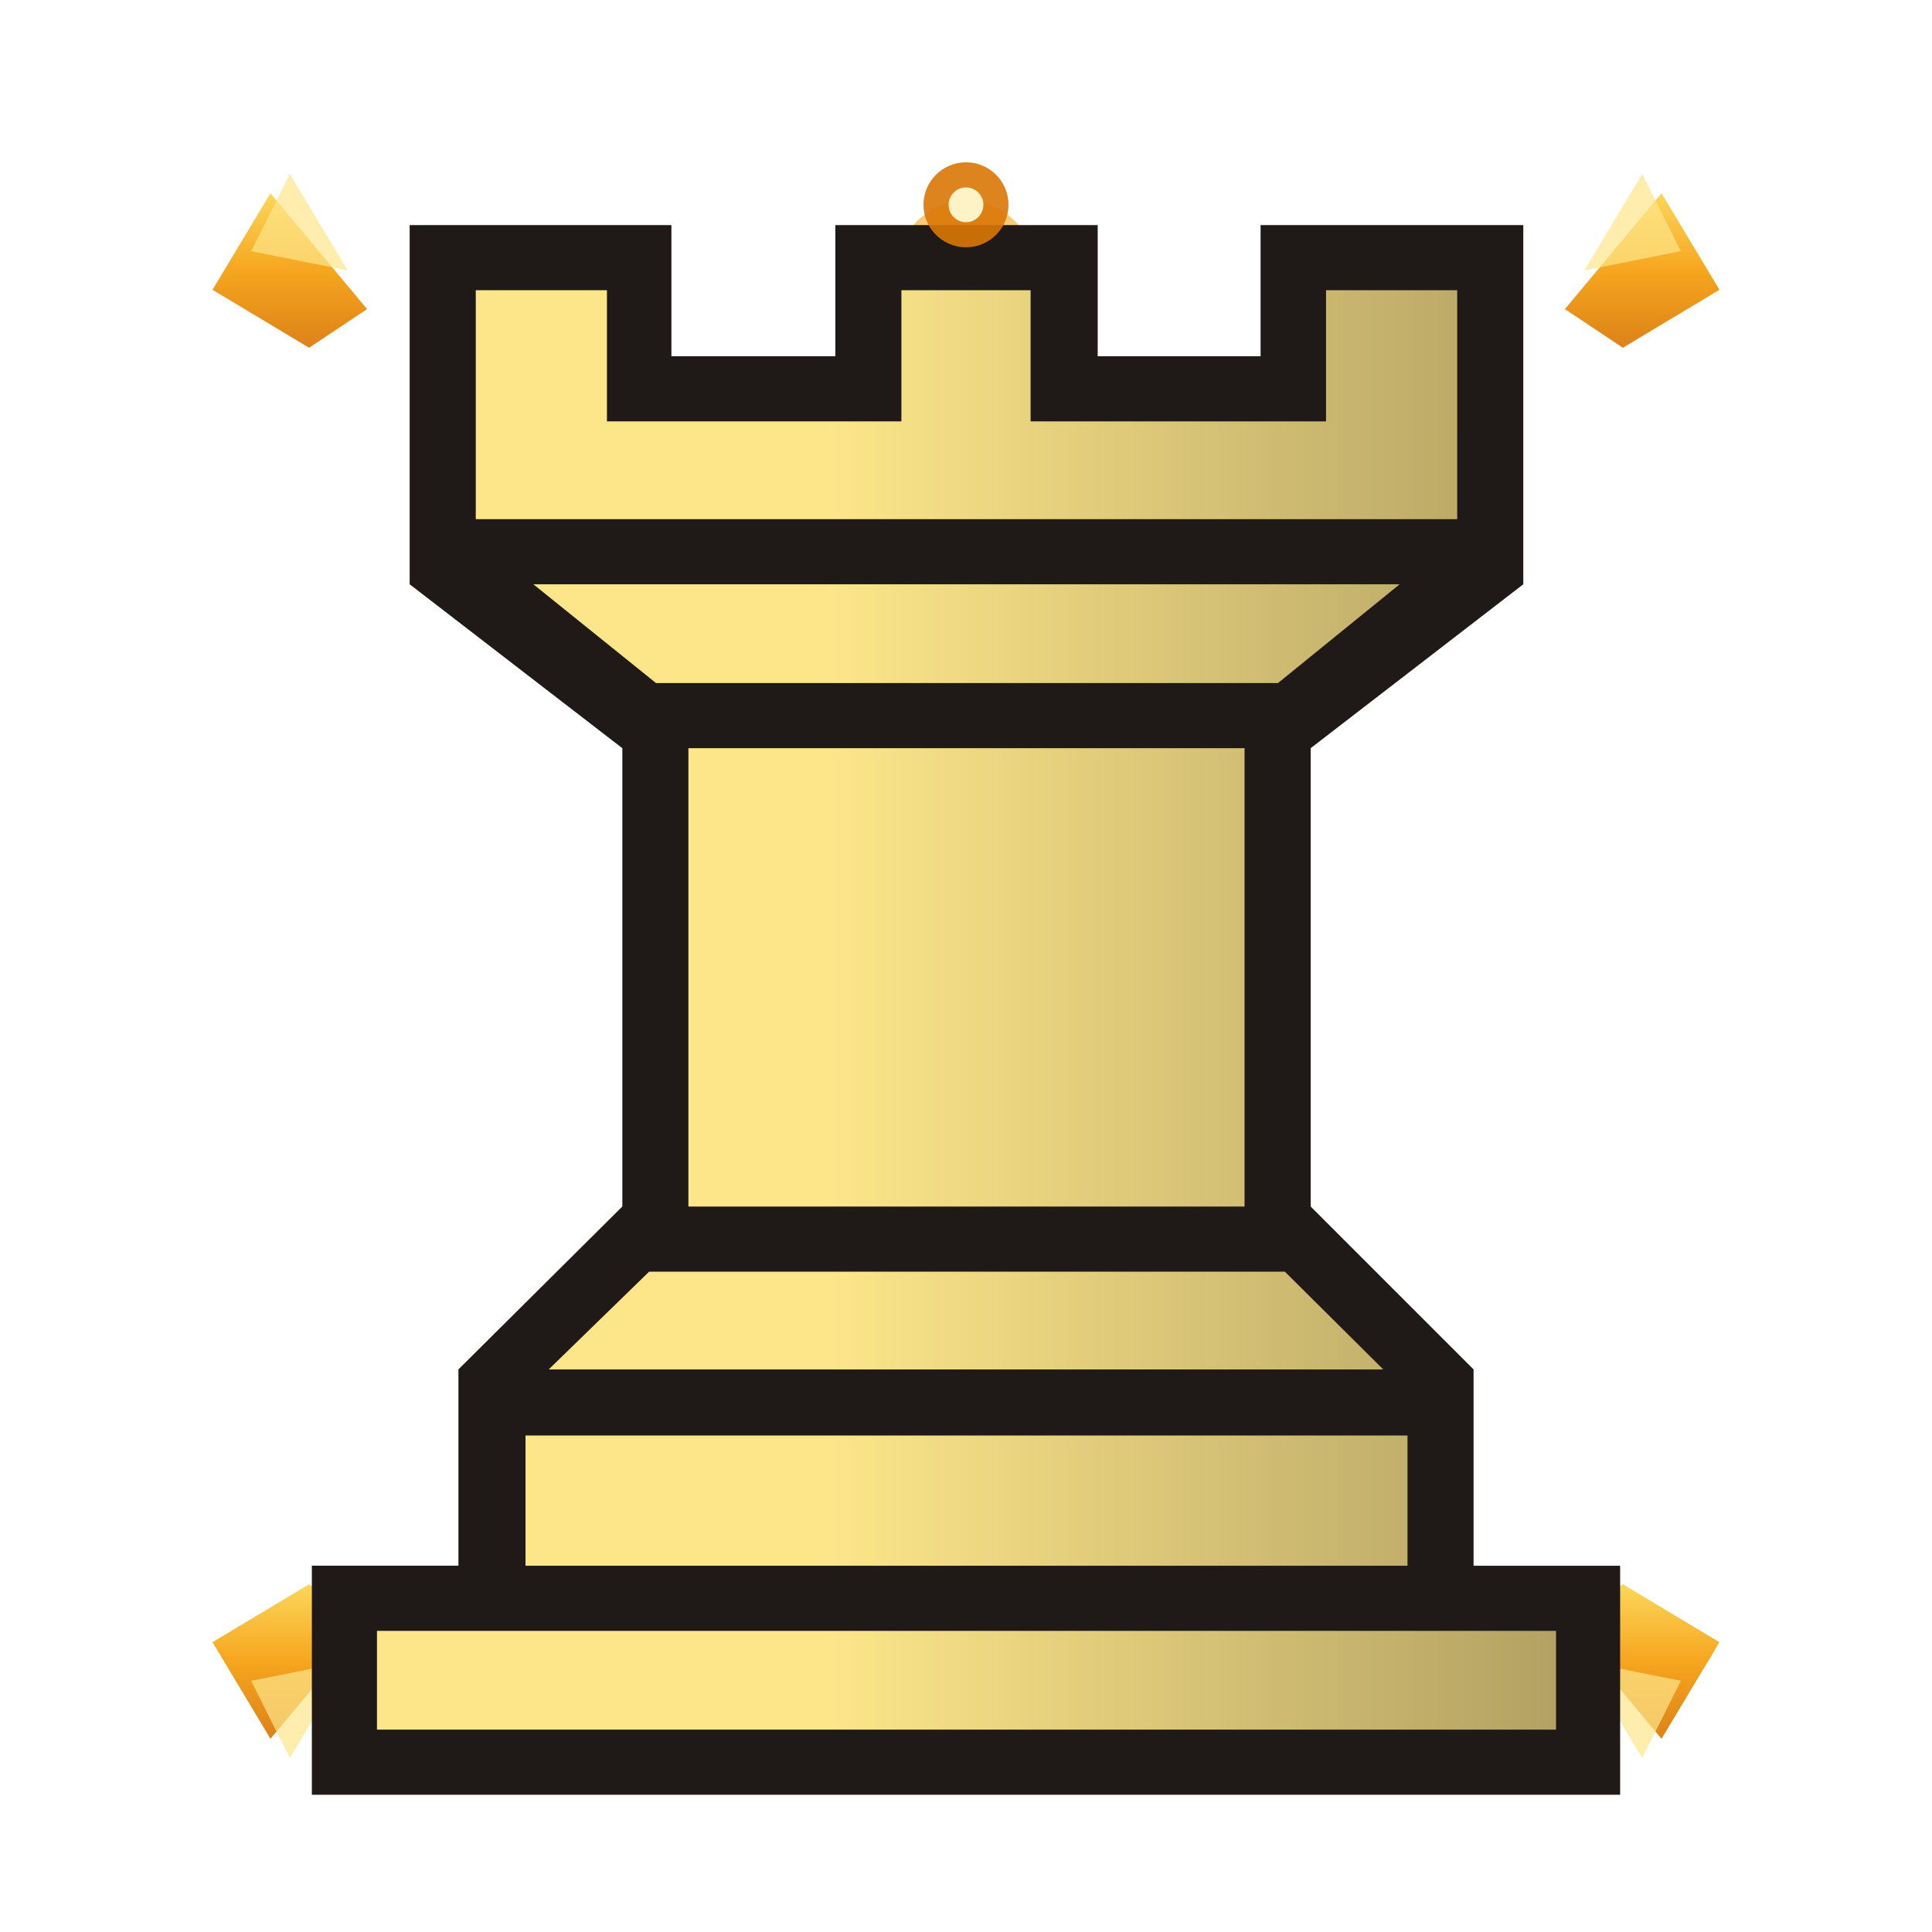
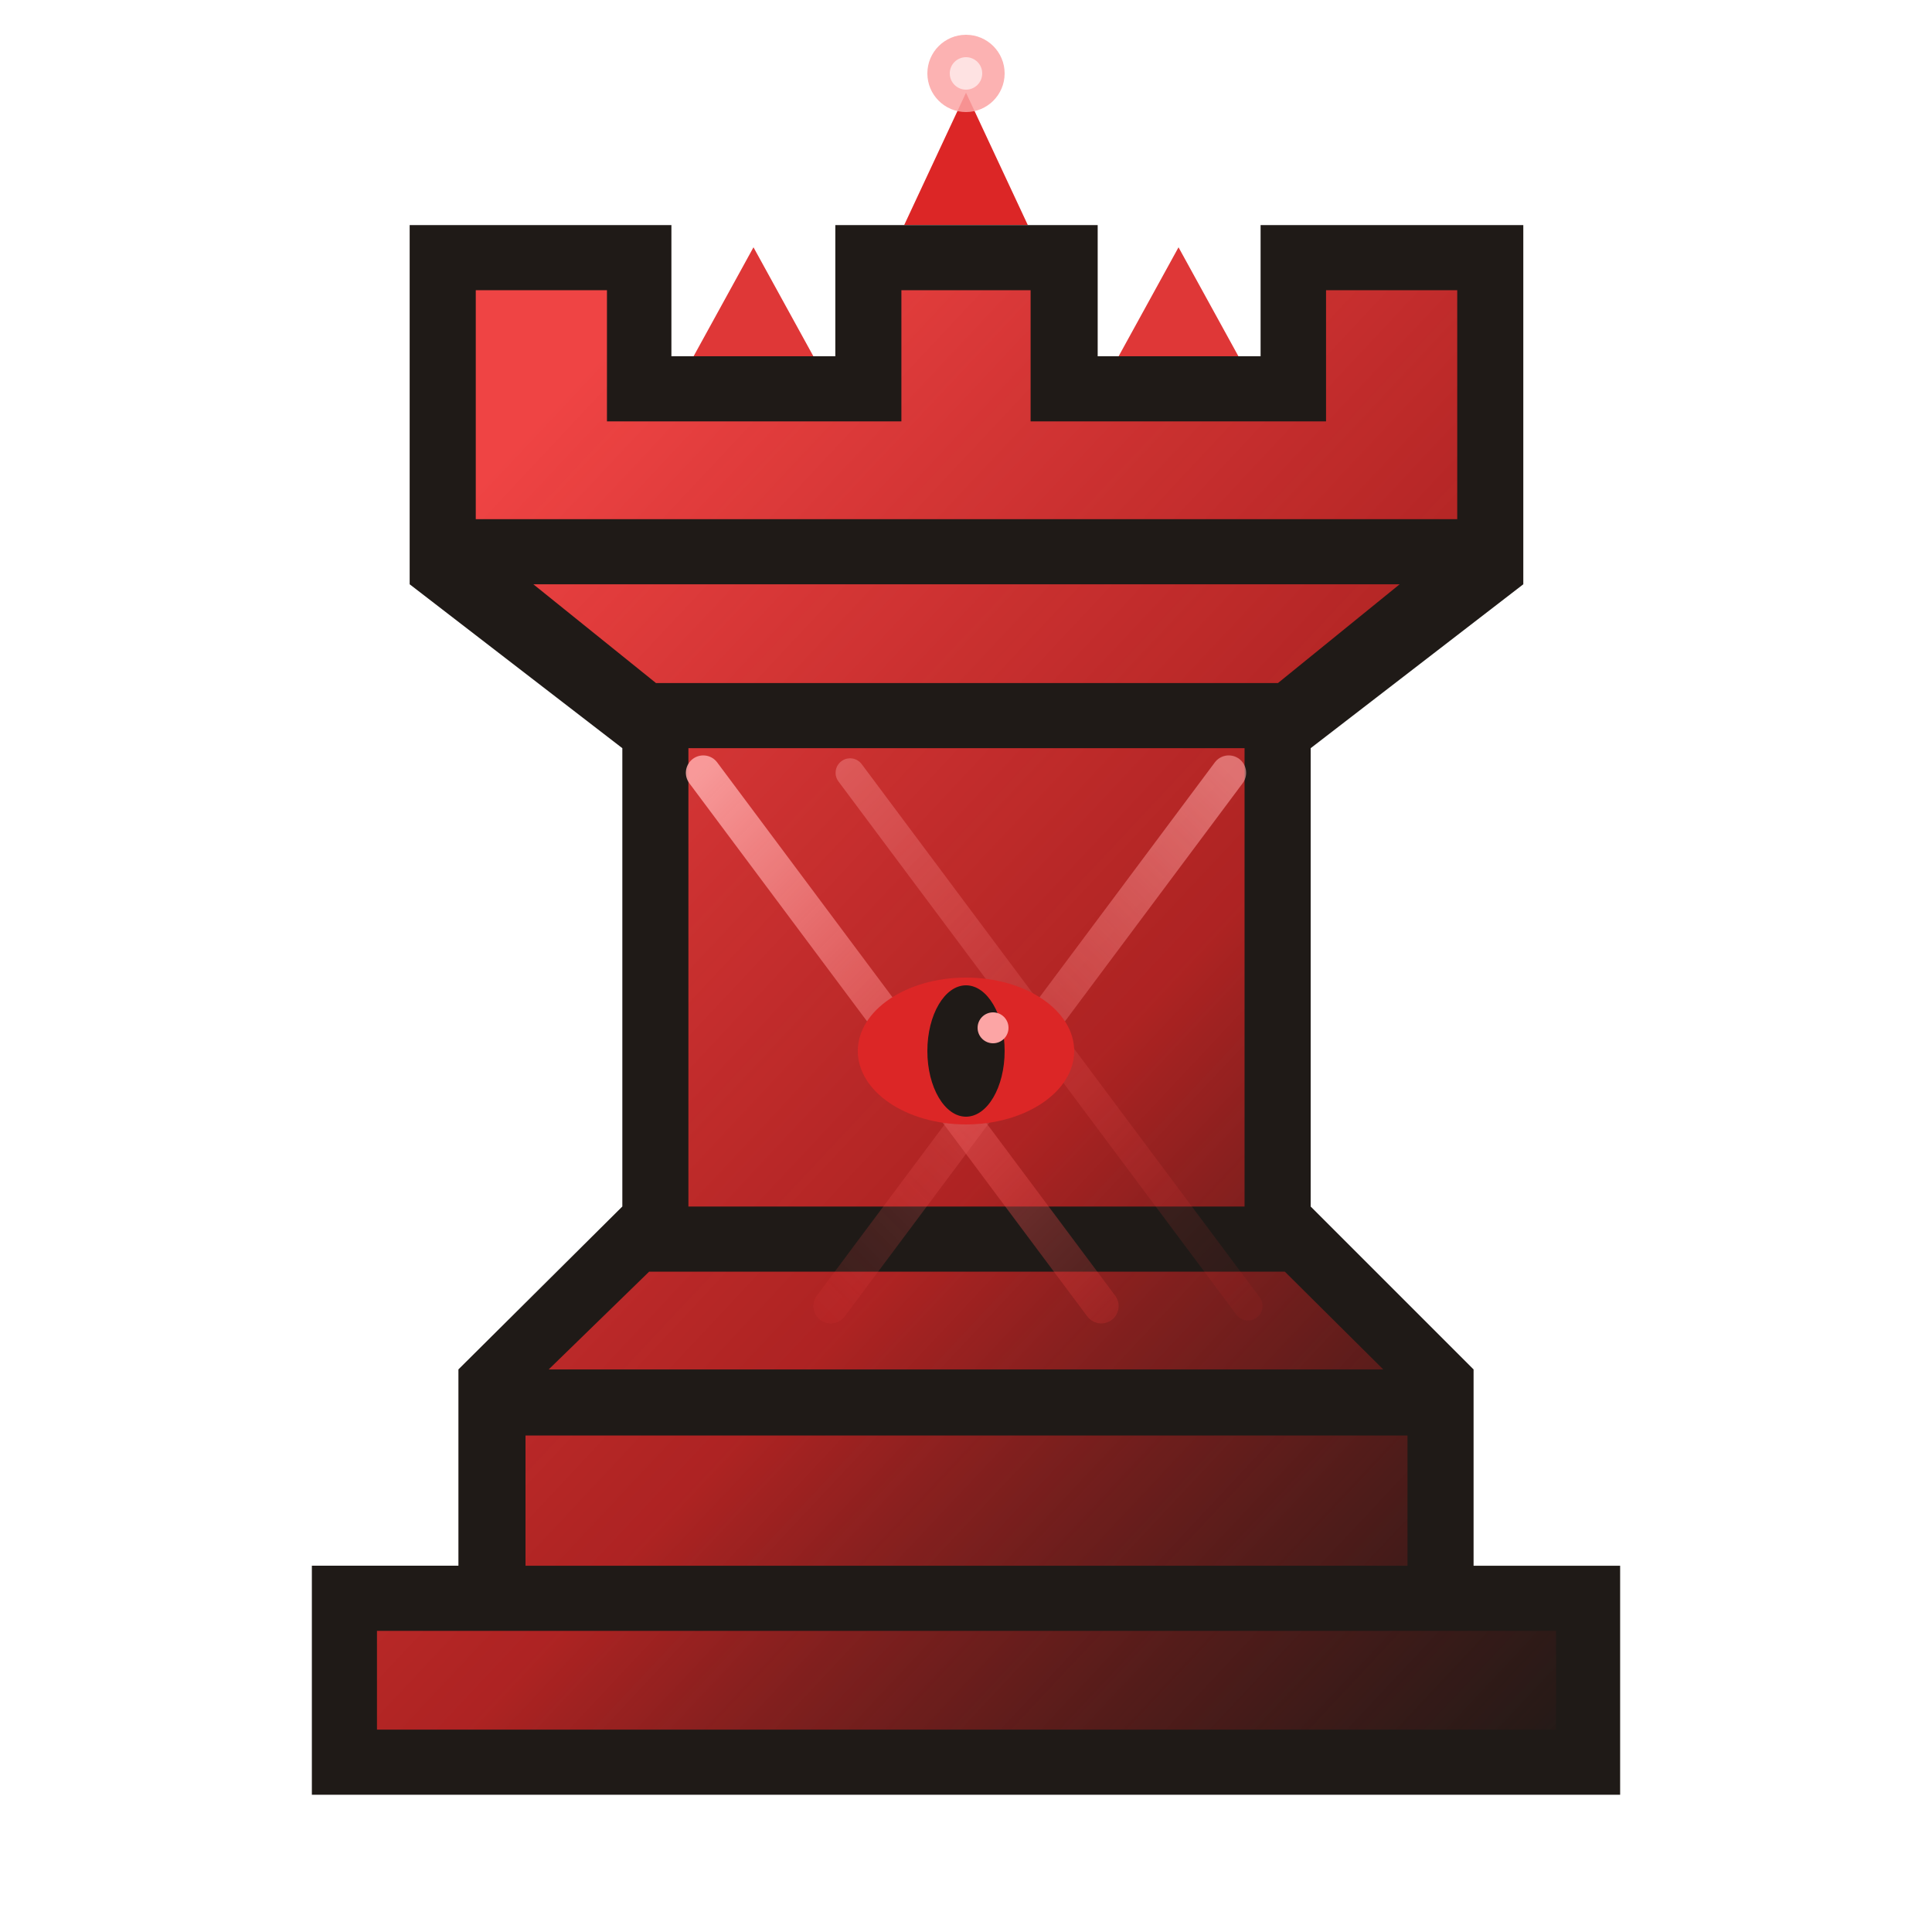
<svg xmlns="http://www.w3.org/2000/svg" viewBox="0 0 50 50" width="50mm" height="50mm" clip-rule="evenodd" fill-rule="evenodd" image-rendering="optimizeQuality" shape-rendering="geometricPrecision">
  <defs>
-     <linearGradient id="wDr-body" gradientUnits="userSpaceOnUse" x1="21.376" x2="77.641" y1="37.469" y2="37.469">
-       <stop offset="0" stop-color="#fde68a" />
-       <stop offset="1" stop-color="#fde68a" stop-opacity="0" />
+     <linearGradient id="wDr-fire" gradientUnits="userSpaceOnUse" x1="11" x2="43" y1="14" y2="44">
+       <stop offset="0" stop-color="#ef4444" />
+       <stop offset="0.5" stop-color="#dc2626" stop-opacity="0.75" />
+       <stop offset="1" stop-color="#991b1b" stop-opacity="0" />
    </linearGradient>
-     <linearGradient id="wDr-spark" x1="0.5" y1="0" x2="0.5" y2="1">
-       <stop offset="0" stop-color="#fcd34d" />
-       <stop offset="0.5" stop-color="#f59e0b" />
-       <stop offset="1" stop-color="#d97706" />
+     <linearGradient id="wDr-claw" gradientUnits="userSpaceOnUse" x1="18" y1="20" x2="32" y2="34">
+       <stop offset="0" stop-color="#fca5a5" stop-opacity="0.9" />
+       <stop offset="1" stop-color="#dc2626" stop-opacity="0.15" />
+     </linearGradient>
+     <linearGradient id="wDr-claw2" gradientUnits="userSpaceOnUse" x1="32" y1="20" x2="18" y2="34">
+       <stop offset="0" stop-color="#fca5a5" stop-opacity="0.85" />
+       <stop offset="1" stop-color="#dc2626" stop-opacity="0.1" />
    </linearGradient>
  </defs>
-   <path d="M9.5,8 L7,5 L5.5,7.5 L8,9 Z" fill="url(#wDr-spark)" opacity="0.92" />
-   <path d="M7.5,4.5 L9,7 L6.5,6.5 Z" fill="#fde68a" opacity="0.7" />
-   <path d="M40.5,8 L43,5 L44.5,7.5 L42,9 Z" fill="url(#wDr-spark)" opacity="0.92" />
-   <path d="M42.5,4.5 L41,7 L43.5,6.5 Z" fill="#fde68a" opacity="0.7" />
-   <path d="M9.5,42 L7,45 L5.5,42.5 L8,41 Z" fill="url(#wDr-spark)" opacity="0.92" />
-   <path d="M7.5,45.5 L9,43 L6.5,43.5 Z" fill="#fde68a" opacity="0.7" />
-   <path d="M40.5,42 L43,45 L44.5,42.5 L42,41 Z" fill="url(#wDr-spark)" opacity="0.92" />
-   <path d="M42.5,45.5 L41,43 L43.5,43.5 Z" fill="#fde68a" opacity="0.7" />
-   <circle cx="25" cy="7" r="1.8" fill="#f59e0b" opacity="0.55" />
-   <circle cx="25" cy="7" r="0.8" fill="#fef3c7" opacity="0.7" />
+   <path d="M23.4,5.825 L25,2.4 L26.6,5.825 Z" fill="#dc2626" />
+   <circle cx="25" cy="1.9" r="1.0" fill="#fca5a5" opacity="0.85" />
+   <circle cx="25" cy="1.9" r="0.42" fill="#fee2e2" />
+   <path d="M17.95,9.22 L19.5,6.4 L21.05,9.22 Z" fill="#dc2626" opacity="0.92" />
+   <path d="M28.95,9.22 L30.5,6.4 L32.05,9.22 Z" fill="#dc2626" opacity="0.92" />
  <path d="M28.408 9.22h4.216V5.825h6.799v9.296l-5.503 4.242v11.862l4.216 4.216v5.08h3.793v5.927H8.071V40.52h3.793v-5.08l4.242-4.216V19.363l-5.504-4.242V5.825h6.774V9.22h4.242V5.825h6.79z" fill="#1f1a17" />
-   <path d="M33.073 17.678l3.15-2.557h-22.42l3.175 2.557zm7.197 24.528H9.756v2.557H40.27zm-3.844-5.055H13.6v3.37h22.826zm-4.217-17.788H17.816v11.862h14.393zm5.504-5.927V7.51h-3.395v3.395h-7.646V7.51h-3.344v3.395h-7.62V7.51h-3.395v5.926zm-1.914 22.005l-2.548-2.531H16.8l-2.6 2.531z" fill="url(#wDr-body)" />
-   <circle cx="25" cy="5.3" r="1.1" fill="#d97706" opacity="0.9" />
-   <circle cx="25" cy="5.3" r="0.45" fill="#fef3c7" />
+   <path d="M33.073 17.678l3.15-2.557h-22.42l3.175 2.557zm7.197 24.528H9.756v2.557H40.27zm-3.844-5.055H13.6v3.37h22.826zm-4.217-17.788H17.816v11.862h14.393zm5.504-5.927V7.51h-3.395v3.395h-7.646V7.51h-3.344v3.395h-7.62V7.51h-3.395v5.926zm-1.914 22.005l-2.548-2.531H16.8l-2.6 2.531z" fill="url(#wDr-fire)" />
+   <line x1="18.2" y1="20.0" x2="28.5" y2="33.8" stroke="url(#wDr-claw)" stroke-width="0.9" stroke-linecap="round" />
+   <line x1="22.0" y1="20.0" x2="32.3" y2="33.8" stroke="url(#wDr-claw)" stroke-width="0.75" stroke-linecap="round" opacity="0.5" />
+   <line x1="31.8" y1="20.0" x2="21.5" y2="33.8" stroke="url(#wDr-claw2)" stroke-width="0.9" stroke-linecap="round" opacity="0.7" />
+   <ellipse cx="25" cy="27.2" rx="2.8" ry="1.9" fill="#dc2626" />
+   <ellipse cx="25" cy="27.2" rx="1.0" ry="1.7" fill="#1f1a17" />
+   <circle cx="25.7" cy="26.6" r="0.4" fill="#fca5a5" />
</svg>
